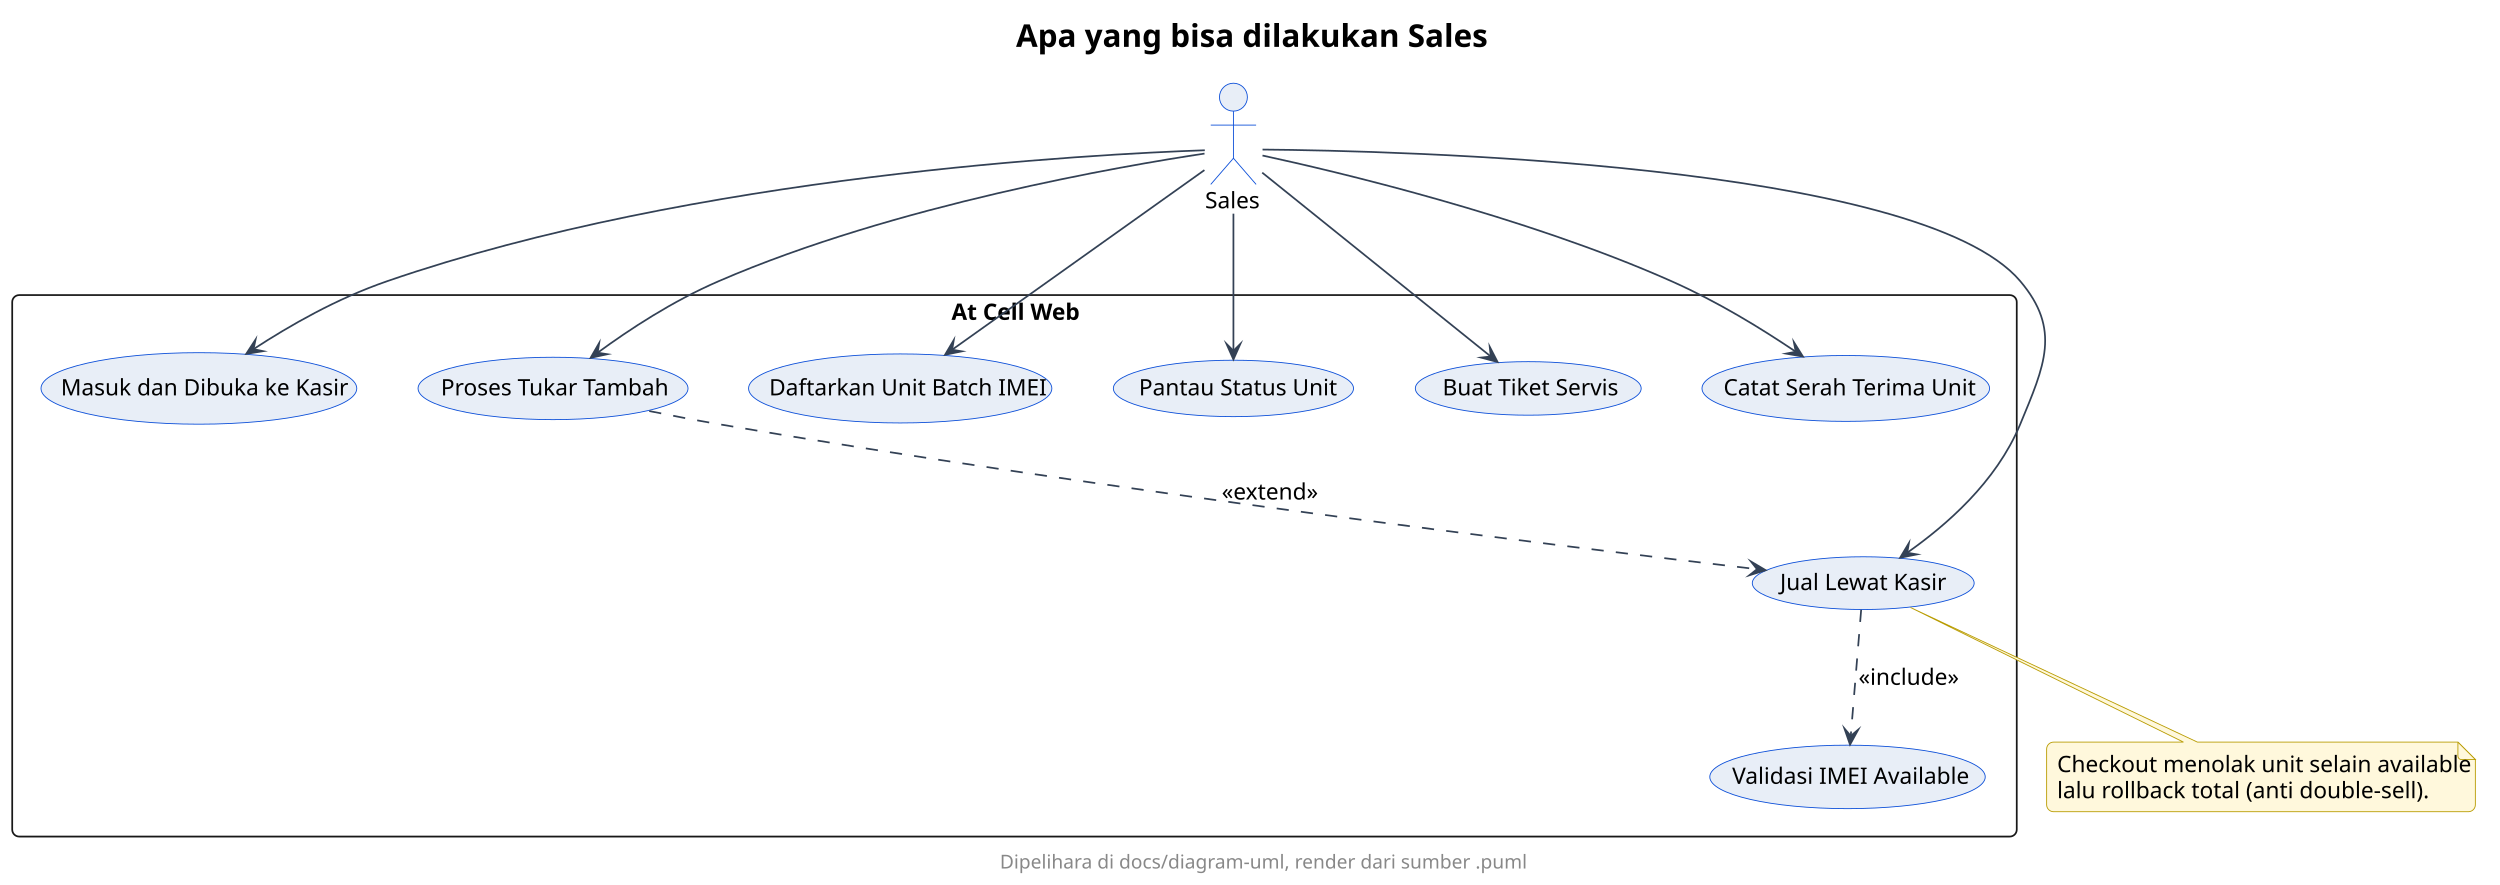
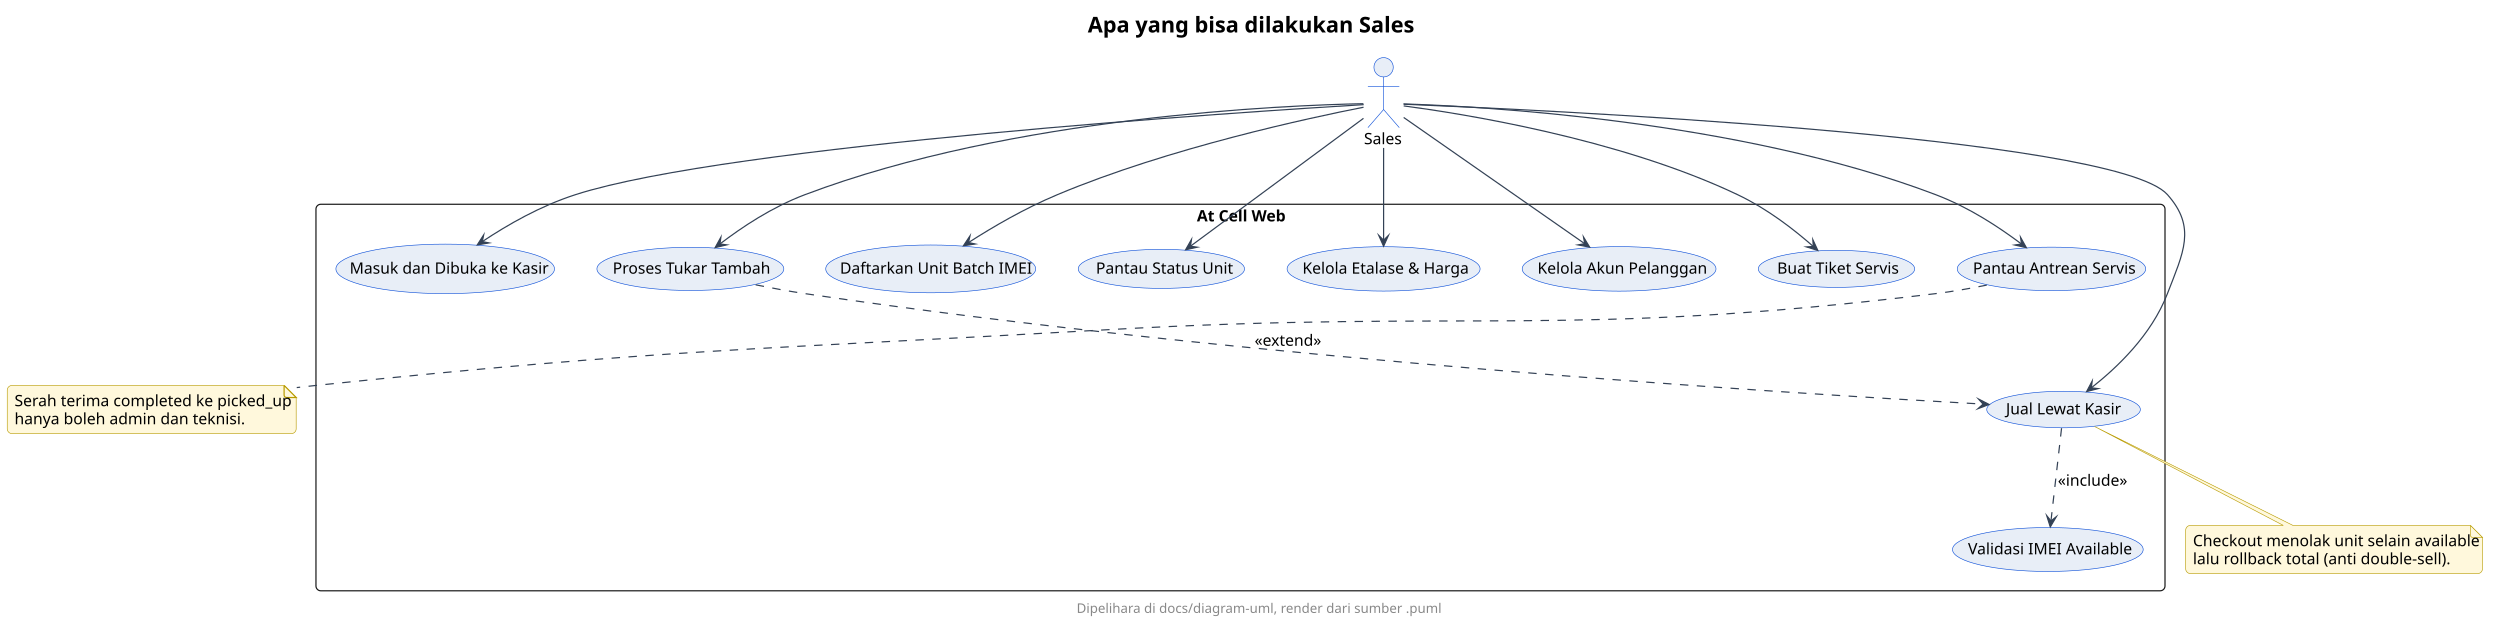
- <svg xmlns="http://www.w3.org/2000/svg" contentStyleType="text/css" data-diagram-type="DESCRIPTION" height="507px" preserveAspectRatio="none" style="width:1433px;height:507px;background:#FFFFFF;" version="1.1" viewBox="0 0 1433 507" width="1433px" zoomAndPan="magnify">
+ <svg xmlns="http://www.w3.org/2000/svg" version="1.1" data-diagram-type="DESCRIPTION" style="width:2070px;height:516px;background:#FFFFFF;" width="2070px" height="516px" viewBox="0 0 2070 516" zoomAndPan="magnify" preserveAspectRatio="none" contentStyleType="text/css">
  <defs />
-   <g>
+   <g font-family="sans-serif" lengthAdjust="spacing">
    <g class="title" data-source-line="43">
-       <text fill="#000000" font-family="sans-serif" font-size="18" font-weight="700" lengthAdjust="spacing" textLength="262.107" x="582.384" y="26.884">Apa yang bisa dilakukan Sales</text>
+       <text x="900.689" y="26.884" fill="#000" font-size="18" textLength="262.107" font-weight="700">Apa yang bisa dilakukan Sales</text>
    </g>
-     <g class="cluster" data-qualified-name="At Cell Web" data-source-line="45" id="ent0002">
-       <rect fill="none" height="310.37" rx="4" ry="4" style="stroke:#181818;stroke-width:1;" width="1149" x="7" y="169.148" />
-       <text fill="#000000" font-family="sans-serif" font-size="13" font-weight="700" lengthAdjust="spacing" textLength="72.224" x="545.388" y="183.342">At Cell Web</text>
+     <g class="cluster" data-qualified-name="At Cell Web" id="ent0002" data-source-line="45">
+       <rect x="261.62" y="169.138" width="1531" height="320.04" fill="none" style="stroke:#181818;stroke-width:1;" rx="4" ry="4" />
+       <text x="991.008" y="183.332" fill="#000" font-size="13" textLength="72.224" font-weight="700">At Cell Web</text>
    </g>
-     <g class="entity" data-qualified-name="At Cell Web.MasukKasir" data-source-line="46" id="ent0003">
-       <ellipse cx="114.002" cy="222.649" fill="#E8EEF7" rx="90.502" ry="20.5" style="stroke:#0B4ED8;stroke-width:0.5;" />
-       <text fill="#000000" font-family="sans-serif" font-size="13" lengthAdjust="spacing" textLength="158.241" x="34.882" y="226.623">Masuk dan Dibuka ke Kasir</text>
+     <g class="entity" data-qualified-name="At Cell Web.MasukKasir" id="ent0003" data-source-line="46">
+       <ellipse cx="368.622" cy="222.639" rx="90.502" ry="20.5" fill="#E8EEF7" style="stroke:#0B4ED8;stroke-width:0.5;" />
+       <text x="289.502" y="226.613" fill="#000" font-size="13" textLength="158.241">Masuk dan Dibuka ke Kasir</text>
    </g>
-     <g class="entity" data-qualified-name="At Cell Web.JualKasir" data-source-line="47" id="ent0004">
-       <ellipse cx="1067.999" cy="334.256" fill="#E8EEF7" rx="63.589" ry="15.118" style="stroke:#0B4ED8;stroke-width:0.5;" />
-       <text fill="#000000" font-family="sans-serif" font-size="13" lengthAdjust="spacing" textLength="95.38" x="1020.309" y="338.23">Jual Lewat Kasir</text>
+     <g class="entity" data-qualified-name="At Cell Web.JualKasir" id="ent0004" data-source-line="47">
+       <ellipse cx="1708.619" cy="339.086" rx="63.589" ry="15.118" fill="#E8EEF7" style="stroke:#0B4ED8;stroke-width:0.5;" />
+       <text x="1660.929" y="343.06" fill="#000" font-size="13" textLength="95.38">Jual Lewat Kasir</text>
    </g>
-     <g class="entity" data-qualified-name="At Cell Web.ValidasiIMEI" data-source-line="48" id="ent0005">
-       <ellipse cx="1058.995" cy="445.327" fill="#E8EEF7" rx="78.945" ry="18.189" style="stroke:#0B4ED8;stroke-width:0.5;" />
-       <text fill="#000000" font-family="sans-serif" font-size="13" lengthAdjust="spacing" textLength="132.228" x="992.881" y="449.302">Validasi IMEI Available</text>
+     <g class="entity" data-qualified-name="At Cell Web.ValidasiIMEI" id="ent0005" data-source-line="48">
+       <ellipse cx="1695.615" cy="454.987" rx="78.945" ry="18.189" fill="#E8EEF7" style="stroke:#0B4ED8;stroke-width:0.5;" />
+       <text x="1629.501" y="458.962" fill="#000" font-size="13" textLength="132.228">Validasi IMEI Available</text>
    </g>
-     <g class="entity" data-qualified-name="At Cell Web.TukarTambah" data-source-line="49" id="ent0006">
-       <ellipse cx="317.003" cy="222.653" fill="#E8EEF7" rx="77.373" ry="17.875" style="stroke:#0B4ED8;stroke-width:0.5;" />
-       <text fill="#000000" font-family="sans-serif" font-size="13" lengthAdjust="spacing" textLength="128.603" x="252.701" y="226.627">Proses Tukar Tambah</text>
+     <g class="entity" data-qualified-name="At Cell Web.TukarTambah" id="ent0006" data-source-line="49">
+       <ellipse cx="571.623" cy="222.643" rx="77.373" ry="17.875" fill="#E8EEF7" style="stroke:#0B4ED8;stroke-width:0.5;" />
+       <text x="507.321" y="226.617" fill="#000" font-size="13" textLength="128.604">Proses Tukar Tambah</text>
    </g>
-     <g class="entity" data-qualified-name="At Cell Web.DaftarBatch" data-source-line="50" id="ent0007">
-       <ellipse cx="516.001" cy="222.652" fill="#E8EEF7" rx="86.921" ry="19.784" style="stroke:#0B4ED8;stroke-width:0.5;" />
-       <text fill="#000000" font-family="sans-serif" font-size="13" lengthAdjust="spacing" textLength="150.281" x="440.861" y="226.627">Daftarkan Unit Batch IMEI</text>
+     <g class="entity" data-qualified-name="At Cell Web.DaftarBatch" id="ent0007" data-source-line="50">
+       <ellipse cx="770.621" cy="222.642" rx="86.921" ry="19.784" fill="#E8EEF7" style="stroke:#0B4ED8;stroke-width:0.5;" />
+       <text x="695.481" y="226.617" fill="#000" font-size="13" textLength="150.281">Daftarkan Unit Batch IMEI</text>
    </g>
-     <g class="entity" data-qualified-name="At Cell Web.PantauUnit" data-source-line="51" id="ent0008">
-       <ellipse cx="707.005" cy="222.645" fill="#E8EEF7" rx="68.835" ry="16.167" style="stroke:#0B4ED8;stroke-width:0.5;" />
-       <text fill="#000000" font-family="sans-serif" font-size="13" lengthAdjust="spacing" textLength="108.399" x="652.805" y="226.62">Pantau Status Unit</text>
+     <g class="entity" data-qualified-name="At Cell Web.PantauUnit" id="ent0008" data-source-line="51">
+       <ellipse cx="961.625" cy="222.635" rx="68.835" ry="16.167" fill="#E8EEF7" style="stroke:#0B4ED8;stroke-width:0.5;" />
+       <text x="907.425" y="226.61" fill="#000" font-size="13" textLength="108.399">Pantau Status Unit</text>
    </g>
-     <g class="entity" data-qualified-name="At Cell Web.BuatTiket" data-source-line="52" id="ent0009">
-       <ellipse cx="875.997" cy="222.644" fill="#E8EEF7" rx="64.727" ry="15.345" style="stroke:#0B4ED8;stroke-width:0.5;" />
-       <text fill="#000000" font-family="sans-serif" font-size="13" lengthAdjust="spacing" textLength="98.255" x="826.869" y="226.618">Buat Tiket Servis</text>
+     <g class="entity" data-qualified-name="At Cell Web.KelolaEtalase" id="ent0009" data-source-line="52">
+       <ellipse cx="1145.618" cy="222.638" rx="79.898" ry="18.38" fill="#E8EEF7" style="stroke:#0B4ED8;stroke-width:0.5;" />
+       <text x="1078.412" y="226.612" fill="#000" font-size="13" textLength="134.412">Kelola Etalase &amp; Harga</text>
    </g>
-     <g class="entity" data-qualified-name="At Cell Web.SerahTerima" data-source-line="53" id="ent0010">
-       <ellipse cx="1058.003" cy="222.653" fill="#E8EEF7" rx="82.423" ry="18.885" style="stroke:#0B4ED8;stroke-width:0.5;" />
-       <text fill="#000000" font-family="sans-serif" font-size="13" lengthAdjust="spacing" textLength="140.163" x="987.922" y="226.627">Catat Serah Terima Unit</text>
+     <g class="entity" data-qualified-name="At Cell Web.KelolaPelanggan" id="ent0010" data-source-line="53">
+       <ellipse cx="1340.615" cy="222.633" rx="80.225" ry="18.445" fill="#E8EEF7" style="stroke:#0B4ED8;stroke-width:0.5;" />
+       <text x="1273.035" y="226.608" fill="#000" font-size="13" textLength="135.161">Kelola Akun Pelanggan</text>
    </g>
-     <g class="entity" data-qualified-name="S" data-source-line="44" id="ent0001">
-       <ellipse cx="707" cy="55.698" fill="#E8EEF7" rx="8" ry="8" style="stroke:#0B4ED8;stroke-width:0.5;" />
-       <path d="M707,63.698 L707,90.698 M694,71.698 L720,71.698 M707,90.698 L694,105.698 M707,90.698 L720,105.698" fill="none" style="stroke:#0B4ED8;stroke-width:0.5;" />
-       <text fill="#000000" font-family="sans-serif" font-size="13" lengthAdjust="spacing" textLength="32.519" x="690.74" y="119.392">Sales</text>
+     <g class="entity" data-qualified-name="At Cell Web.BuatTiket" id="ent0011" data-source-line="54">
+       <ellipse cx="1520.617" cy="222.634" rx="64.727" ry="15.345" fill="#E8EEF7" style="stroke:#0B4ED8;stroke-width:0.5;" />
+       <text x="1471.489" y="226.608" fill="#000" font-size="13" textLength="98.255">Buat Tiket Servis</text>
    </g>
-     <g class="entity" data-qualified-name="GMN20" data-source-line="65" id="ent0021">
-       <path d="M1173.13,429.378 L1173.13,461.276 A4,4 0 0 0 1177.13,465.276 L1414.875,465.276 A4,4 0 0 0 1418.875,461.276 L1418.875,435.378 L1408.875,425.378 L1259.55,425.378 L1095.05,348.198 L1251.55,425.378 L1177.13,425.378 A4,4 0 0 0 1173.13,429.378" fill="#FFF8DC" style="stroke:#B89B00;stroke-width:0.5;" />
-       <path d="M1408.875,425.378 L1408.875,433.378 A2,2 0 0 0 1410.875,435.378 L1418.875,435.378 L1408.875,425.378" fill="#FFF8DC" style="stroke:#B89B00;stroke-width:0.5;" />
-       <text fill="#000000" font-family="sans-serif" font-size="13" lengthAdjust="spacing" textLength="224.745" x="1179.13" y="442.572">Checkout menolak unit selain available</text>
-       <text fill="#000000" font-family="sans-serif" font-size="13" lengthAdjust="spacing" textLength="200.154" x="1179.13" y="457.521">lalu rollback total (anti double-sell).</text>
+     <g class="entity" data-qualified-name="At Cell Web.PantauServis" id="ent0012" data-source-line="55">
+       <ellipse cx="1698.621" cy="222.64" rx="78.011" ry="18.002" fill="#E8EEF7" style="stroke:#0B4ED8;stroke-width:0.5;" />
+       <text x="1633.583" y="226.615" fill="#000" font-size="13" textLength="130.076">Pantau Antrean Servis</text>
    </g>
-     <g class="link" data-entity-1="ent0001" data-entity-2="ent0003" data-link-type="dependency" data-source-line="55" id="lnk11">
-       <path d="M690.59,86.128 C627.93,88.298 398.4,100.228 222,161.148 C192.75,171.248 166.423,186.404 145.323,200.114" fill="none" id="S-to-MasukKasir" style="stroke:#334155;stroke-width:1;" />
-       <polygon fill="#334155" points="141.13,202.838,150.856,201.289,145.323,200.114,146.497,194.581,141.13,202.838" style="stroke:#334155;stroke-width:1;stroke-linejoin:miter;stroke-miterlimit:10;" />
+     <g class="entity" data-qualified-name="S" id="ent0001" data-source-line="44">
+       <ellipse cx="1145.62" cy="55.698" rx="8" ry="8" fill="#E8EEF7" style="stroke:#0B4ED8;stroke-width:0.5;" />
+       <path d="M1145.62,63.698 L1145.62,90.698 M1132.62,71.698 L1158.62,71.698 M1145.62,90.698 L1132.62,105.698 M1145.62,90.698 L1158.62,105.698" style="stroke:#0B4ED8;stroke-width:0.5;" fill="none" />
+       <text x="1129.36" y="119.392" fill="#000" font-size="13" textLength="32.519">Sales</text>
    </g>
-     <g class="link" data-entity-1="ent0001" data-entity-2="ent0004" data-link-type="dependency" data-source-line="56" id="lnk12">
-       <path d="M723.69,85.728 C798.34,86.398 1100.55,93.278 1158,161.148 C1181.55,188.958 1171.94,209.468 1158,243.148 C1144.13,276.648 1115.186,301.326 1093.226,316.816" fill="none" id="S-to-JualKasir" style="stroke:#334155;stroke-width:1;" />
-       <polygon fill="#334155" points="1089.14,319.698,1098.8,317.779,1093.226,316.816,1094.189,311.242,1089.14,319.698" style="stroke:#334155;stroke-width:1;stroke-linejoin:miter;stroke-miterlimit:10;" />
+     <g class="entity" data-qualified-name="GMN24" id="ent0025" data-source-line="69">
+       <path d="M1809.74,439.038 L1809.74,470.936 A4,4 0 0 0 1813.74,474.936 L2051.485,474.936 A4,4 0 0 0 2055.485,470.936 L2055.485,445.038 L2045.485,435.038 L1898.55,435.038 L1734.31,353.158 L1890.55,435.038 L1813.74,435.038 A4,4 0 0 0 1809.74,439.038" style="stroke:#B89B00;stroke-width:0.5;" fill="#FFF8DC" />
+       <path d="M2045.485,435.038 L2045.485,443.038 A2,2 0 0 0 2047.485,445.038 L2055.485,445.038 L2045.485,435.038" style="stroke:#B89B00;stroke-width:0.5;" fill="#FFF8DC" />
+       <text x="1815.74" y="452.232" fill="#000" font-size="13" textLength="224.745">Checkout menolak unit selain available</text>
+       <text x="1815.74" y="467.181" fill="#000" font-size="13" textLength="200.154">lalu rollback total (anti double-sell).</text>
    </g>
-     <g class="link" data-entity-1="ent0001" data-entity-2="ent0006" data-link-type="dependency" data-source-line="57" id="lnk13">
-       <path d="M690.42,88.028 C644.58,94.928 512.9,117.438 412,161.148 C385.09,172.798 361.14,188.623 342.57,202.162" fill="none" id="S-to-TukarTambah" style="stroke:#334155;stroke-width:1;" />
-       <polygon fill="#334155" points="338.53,205.108,348.159,203.038,342.57,202.162,343.446,196.574,338.53,205.108" style="stroke:#334155;stroke-width:1;stroke-linejoin:miter;stroke-miterlimit:10;" />
+     <g class="entity" data-qualified-name="GMN27" id="ent0028" data-source-line="73">
+       <path d="M6,323.138 L6,355.036 A4,4 0 0 0 10,359.036 L241.232,359.036 A4,4 0 0 0 245.232,355.036 L245.232,329.138 L235.232,319.138 L10,319.138 A4,4 0 0 0 6,323.138" style="stroke:#B89B00;stroke-width:0.5;" fill="#FFF8DC" />
+       <path d="M235.232,319.138 L235.232,327.138 A2,2 0 0 0 237.232,329.138 L245.232,329.138 L235.232,319.138" style="stroke:#B89B00;stroke-width:1;" fill="#FFF8DC" />
+       <text x="12" y="336.332" fill="#000" font-size="13" textLength="218.232">Serah terima completed ke picked_up</text>
+       <text x="12" y="351.281" fill="#000" font-size="13" textLength="179.232">hanya boleh admin dan teknisi.</text>
    </g>
-     <g class="link" data-entity-1="ent0001" data-entity-2="ent0007" data-link-type="dependency" data-source-line="58" id="lnk14">
-       <path d="M690.38,97.498 C656.98,121.278 585.583,172.108 545.773,200.448" fill="none" id="S-to-DaftarBatch" style="stroke:#334155;stroke-width:1;" />
-       <polygon fill="#334155" points="541.7,203.348,551.352,201.387,545.773,200.448,546.712,194.87,541.7,203.348" style="stroke:#334155;stroke-width:1;stroke-linejoin:miter;stroke-miterlimit:10;" />
+     <g class="link" data-entity-1="ent0001" data-entity-2="ent0003" id="lnk13" data-source-line="57" data-link-type="dependency">
+       <path d="M1129.11,86.638 C1038.81,92.098 604.01,120.128 476.62,161.138 C446.95,170.688 420.41,186.079 399.36,200.009" style="stroke:#334155;stroke-width:1;" fill="none" id="S-to-MasukKasir" />
+       <polygon points="395.19,202.768,404.903,201.137,399.36,200.009,400.488,194.466,395.19,202.768" fill="#334155" style="stroke:#334155;stroke-width:1;stroke-linejoin:miter;stroke-miterlimit:10;" />
    </g>
-     <g class="link" data-entity-1="ent0001" data-entity-2="ent0008" data-link-type="dependency" data-source-line="59" id="lnk15">
-       <path d="M707,122.468 C707,149.838 707,180.818 707,201.058" fill="none" id="S-to-PantauUnit" style="stroke:#334155;stroke-width:1;" />
-       <polygon fill="#334155" points="707,206.058,711,197.058,707,201.058,703,197.058,707,206.058" style="stroke:#334155;stroke-width:1;stroke-linejoin:miter;stroke-miterlimit:10;" />
+     <g class="link" data-entity-1="ent0001" data-entity-2="ent0004" id="lnk14" data-source-line="58" data-link-type="dependency">
+       <path d="M1162.36,86.308 C1259.81,90.228 1751.15,112.328 1794.62,161.138 C1818.85,188.358 1807.73,209.138 1794.62,243.138 C1781.25,277.798 1752.656,304.552 1731.656,321.112" style="stroke:#334155;stroke-width:1;" fill="none" id="S-to-JualKasir" />
+       <polygon points="1727.73,324.208,1737.274,321.776,1731.656,321.112,1732.32,315.494,1727.73,324.208" fill="#334155" style="stroke:#334155;stroke-width:1;stroke-linejoin:miter;stroke-miterlimit:10;" />
    </g>
-     <g class="link" data-entity-1="ent0001" data-entity-2="ent0009" data-link-type="dependency" data-source-line="60" id="lnk16">
-       <path d="M723.51,98.958 C755.49,124.678 821.705,177.954 854.514,204.354" fill="none" id="S-to-BuatTiket" style="stroke:#334155;stroke-width:1;" />
-       <polygon fill="#334155" points="858.41,207.488,853.906,198.73,854.514,204.354,848.89,204.963,858.41,207.488" style="stroke:#334155;stroke-width:1;stroke-linejoin:miter;stroke-miterlimit:10;" />
+     <g class="link" data-entity-1="ent0001" data-entity-2="ent0006" id="lnk15" data-source-line="59" data-link-type="dependency">
+       <path d="M1128.87,85.858 C1065.97,87.088 838.66,96.058 666.62,161.138 C638.82,171.658 614.519,187.991 596.129,201.981" style="stroke:#334155;stroke-width:1;" fill="none" id="S-to-TukarTambah" />
+       <polygon points="592.15,205.008,601.735,202.743,596.129,201.981,596.891,196.376,592.15,205.008" fill="#334155" style="stroke:#334155;stroke-width:1;stroke-linejoin:miter;stroke-miterlimit:10;" />
    </g>
-     <g class="link" data-entity-1="ent0001" data-entity-2="ent0010" data-link-type="dependency" data-source-line="61" id="lnk17">
-       <path d="M723.66,89.148 C764.68,98.028 873.38,123.548 958,161.148 C985.07,173.168 1009.641,188.367 1029.322,201.607" fill="none" id="S-to-SerahTerima" style="stroke:#334155;stroke-width:1;" />
-       <polygon fill="#334155" points="1033.47,204.398,1028.235,196.056,1029.322,201.607,1023.77,202.693,1033.47,204.398" style="stroke:#334155;stroke-width:1;stroke-linejoin:miter;stroke-miterlimit:10;" />
+     <g class="link" data-entity-1="ent0001" data-entity-2="ent0007" id="lnk16" data-source-line="60" data-link-type="dependency">
+       <path d="M1129.01,88.798 C1085.98,97.228 967.83,122.408 875.62,161.138 C847.88,172.788 822.584,187.617 801.934,200.807" style="stroke:#334155;stroke-width:1;" fill="none" id="S-to-DaftarBatch" />
+       <polygon points="797.72,203.498,807.458,202.025,801.934,200.807,803.152,195.283,797.72,203.498" fill="#334155" style="stroke:#334155;stroke-width:1;stroke-linejoin:miter;stroke-miterlimit:10;" />
    </g>
-     <g class="link" data-entity-1="ent0004" data-entity-2="ent0005" data-link-type="dependency" data-source-line="62" id="lnk18">
-       <path d="M1066.82,349.518 C1065.18,369.388 1062.633,400.375 1060.853,421.835" fill="none" id="JualKasir-to-ValidasiIMEI" style="stroke:#334155;stroke-width:1;stroke-dasharray:7,7;" />
-       <polygon fill="#334155" points="1060.44,426.818,1065.17,418.18,1060.853,421.835,1057.198,417.518,1060.44,426.818" style="stroke:#334155;stroke-width:1;stroke-linejoin:miter;stroke-miterlimit:10;" />
-       <text fill="#000000" font-family="sans-serif" font-size="13" lengthAdjust="spacing" textLength="55.656" x="1065.31" y="392.572">«include»</text>
+     <g class="link" data-entity-1="ent0001" data-entity-2="ent0008" id="lnk17" data-source-line="61" data-link-type="dependency">
+       <path d="M1128.96,97.978 C1095.08,123.008 1022.271,176.816 985.701,203.846" style="stroke:#334155;stroke-width:1;" fill="none" id="S-to-PantauUnit" />
+       <polygon points="981.68,206.818,991.295,204.685,985.701,203.846,986.54,198.252,981.68,206.818" fill="#334155" style="stroke:#334155;stroke-width:1;stroke-linejoin:miter;stroke-miterlimit:10;" />
    </g>
-     <g class="link" data-entity-1="ent0006" data-entity-2="ent0004" data-link-type="dependency" data-source-line="63" id="lnk19">
-       <path d="M372.14,235.608 C385.18,238.258 399.06,240.928 412,243.148 C633.24,281.008 893.634,312.956 1007.114,326.256" fill="none" id="TukarTambah-to-JualKasir" style="stroke:#334155;stroke-width:1;stroke-dasharray:7,7;" />
-       <polygon fill="#334155" points="1012.08,326.838,1003.607,321.818,1007.114,326.256,1002.676,329.763,1012.08,326.838" style="stroke:#334155;stroke-width:1;stroke-linejoin:miter;stroke-miterlimit:10;" />
-       <text fill="#000000" font-family="sans-serif" font-size="13" lengthAdjust="spacing" textLength="53.492" x="700.3" y="286.342">«extend»</text>
+     <g class="link" data-entity-1="ent0001" data-entity-2="ent0009" id="lnk18" data-source-line="62" data-link-type="dependency">
+       <path d="M1145.62,122.468 C1145.62,148.888 1145.62,178.348 1145.62,198.908" style="stroke:#334155;stroke-width:1;" fill="none" id="S-to-KelolaEtalase" />
+       <polygon points="1145.62,203.908,1149.62,194.908,1145.62,198.908,1141.62,194.908,1145.62,203.908" fill="#334155" style="stroke:#334155;stroke-width:1;stroke-linejoin:miter;stroke-miterlimit:10;" />
+     </g>
+     <g class="link" data-entity-1="ent0001" data-entity-2="ent0010" id="lnk19" data-source-line="63" data-link-type="dependency">
+       <path d="M1162.24,97.258 C1196.69,121.278 1271.889,173.718 1312.129,201.778" style="stroke:#334155;stroke-width:1;" fill="none" id="S-to-KelolaPelanggan" />
+       <polygon points="1316.23,204.638,1311.136,196.209,1312.129,201.778,1306.56,202.771,1316.23,204.638" fill="#334155" style="stroke:#334155;stroke-width:1;stroke-linejoin:miter;stroke-miterlimit:10;" />
+     </g>
+     <g class="link" data-entity-1="ent0001" data-entity-2="ent0011" id="lnk20" data-source-line="64" data-link-type="dependency">
+       <path d="M1162.25,87.688 C1208.19,93.718 1339.94,114.218 1438.62,161.138 C1464.02,173.218 1485.74,190.342 1501.4,204.072" style="stroke:#334155;stroke-width:1;" fill="none" id="S-to-BuatTiket" />
+       <polygon points="1505.16,207.368,1501.03,198.427,1501.4,204.072,1495.756,204.443,1505.16,207.368" fill="#334155" style="stroke:#334155;stroke-width:1;stroke-linejoin:miter;stroke-miterlimit:10;" />
+     </g>
+     <g class="link" data-entity-1="ent0001" data-entity-2="ent0012" id="lnk21" data-source-line="65" data-link-type="dependency">
+       <path d="M1162,86.048 C1222.57,87.928 1438.74,98.898 1602.62,161.138 C1630.61,171.778 1655.199,188.109 1673.819,202.069" style="stroke:#334155;stroke-width:1;" fill="none" id="S-to-PantauServis" />
+       <polygon points="1677.82,205.068,1673.019,196.469,1673.819,202.069,1668.22,202.87,1677.82,205.068" fill="#334155" style="stroke:#334155;stroke-width:1;stroke-linejoin:miter;stroke-miterlimit:10;" />
+     </g>
+     <g class="link" data-entity-1="ent0004" data-entity-2="ent0005" id="lnk22" data-source-line="66" data-link-type="dependency">
+       <path d="M1706.97,354.518 C1704.59,375.348 1700.767,408.851 1698.197,431.351" style="stroke:#334155;stroke-width:1;stroke-dasharray:7,7;" fill="none" id="JualKasir-to-ValidasiIMEI" />
+       <polygon points="1697.63,436.318,1702.626,427.83,1698.197,431.351,1694.677,426.922,1697.63,436.318" fill="#334155" style="stroke:#334155;stroke-width:1;stroke-linejoin:miter;stroke-miterlimit:10;" />
+       <text x="1703.89" y="402.232" fill="#000" font-size="13" textLength="55.656">«include»</text>
+     </g>
+     <g class="link" data-entity-1="ent0006" data-entity-2="ent0004" id="lnk23" data-source-line="67" data-link-type="dependency">
+       <path d="M625.69,235.828 C639.02,238.528 653.29,241.178 666.62,243.138 C1036.58,297.798 1480.398,325.672 1641.978,334.602" style="stroke:#334155;stroke-width:1;stroke-dasharray:7,7;" fill="none" id="TukarTambah-to-JualKasir" />
+       <polygon points="1646.97,334.878,1638.204,330.388,1641.978,334.602,1637.763,338.376,1646.97,334.878" fill="#334155" style="stroke:#334155;stroke-width:1;stroke-linejoin:miter;stroke-miterlimit:10;" />
+       <text x="1038.8" y="286.332" fill="#000" font-size="13" textLength="53.492">«extend»</text>
+     </g>
+     <g class="link" data-entity-1="ent0012" data-entity-2="ent0028" id="lnk29" data-source-line="73" data-link-type="association">
+       <path d="M1645.04,236.068 C1631.28,238.838 1616.46,241.448 1602.62,243.138 C1298.82,280.388 1220.19,255.718 914.62,273.138 C624.15,289.708 550.97,288.828 261.62,319.138 C256.4,319.688 251.08,320.278 245.7,320.908" style="stroke:#334155;stroke-width:1;stroke-dasharray:7,7;" fill="none" id="PantauServis-GMN27" />
    </g>
    <g class="footer" data-source-line="42">
-       <text fill="#888888" font-family="sans-serif" font-size="11" lengthAdjust="spacing" textLength="280.618" x="573.129" y="497.836">Dipelihara di docs/diagram-uml, render dari sumber .puml</text>
+       <text x="891.433" y="507.496" fill="#888" font-size="11" textLength="280.618">Dipelihara di docs/diagram-uml, render dari sumber .puml</text>
    </g>
  </g>
</svg>
